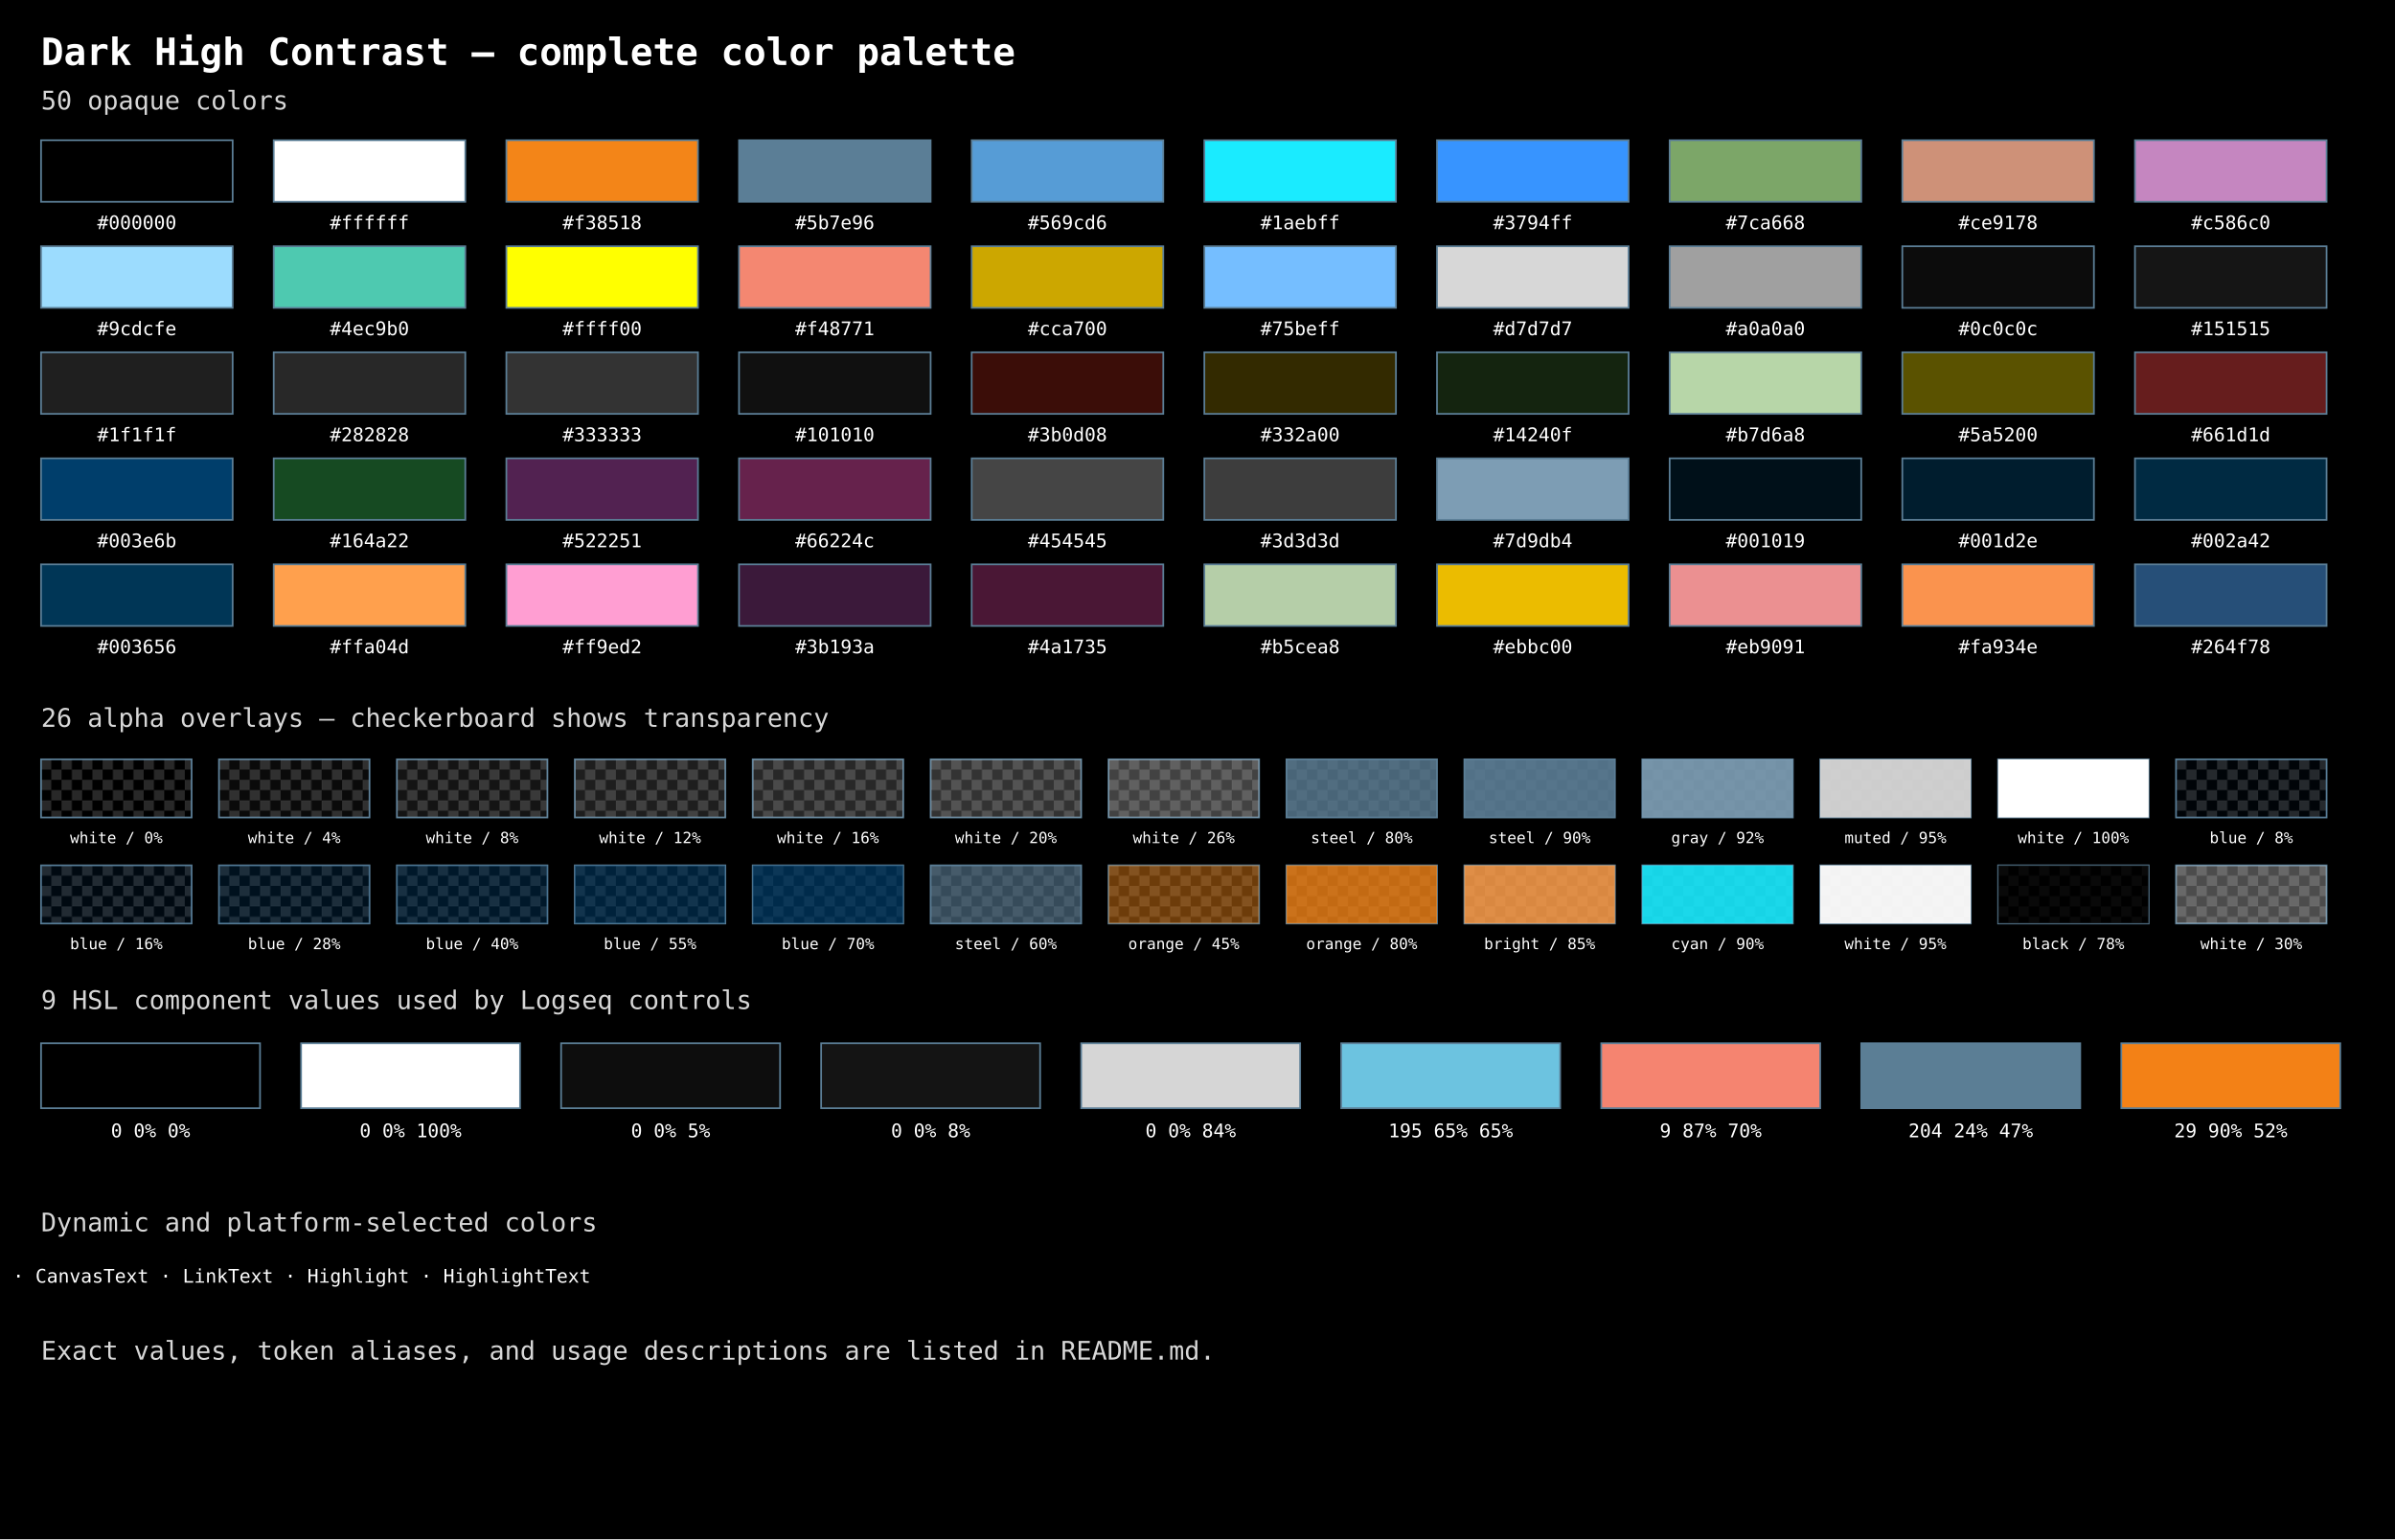
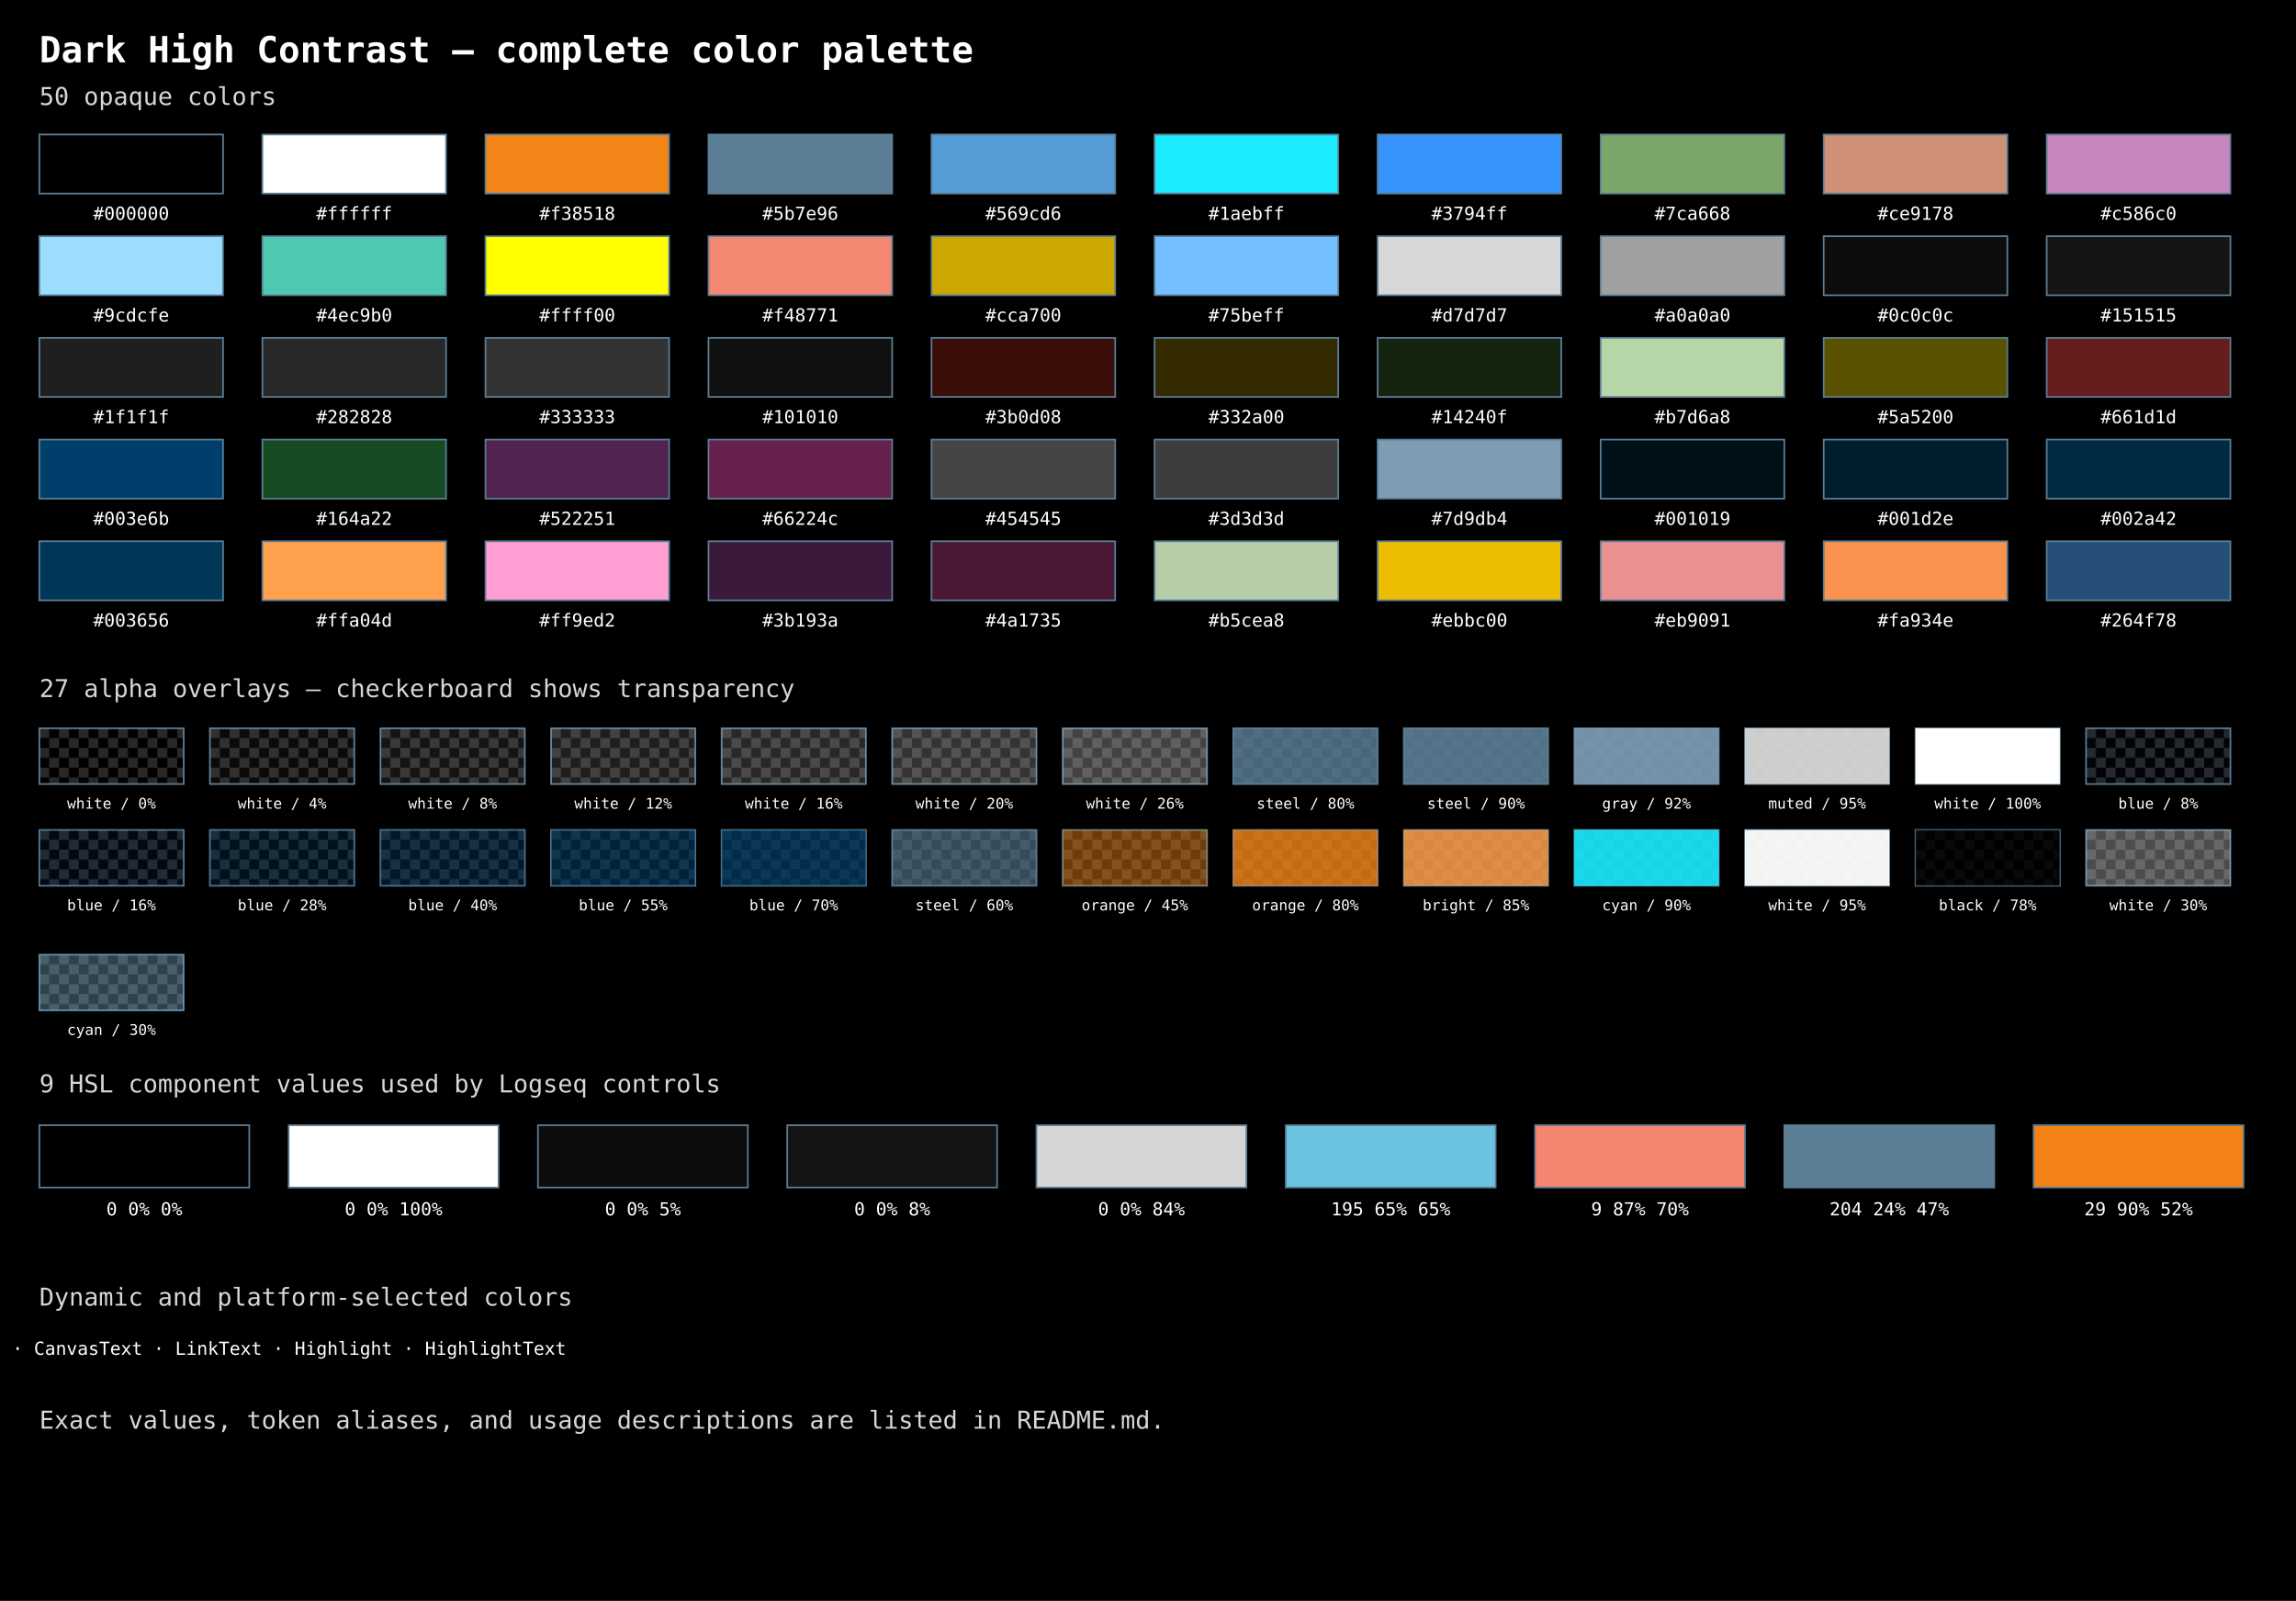
- <svg xmlns="http://www.w3.org/2000/svg" width="1400" height="900" viewBox="0 0 1400 900" role="img" aria-labelledby="title description">
+ <svg xmlns="http://www.w3.org/2000/svg" width="1400" height="976" viewBox="0 0 1400 976" role="img" aria-labelledby="title description">
  <defs>
    <pattern id="checker" width="12" height="12" patternUnits="userSpaceOnUse">
      <rect width="12" height="12" fill="#000000" />
      <path d="M0 0h6v6H0zM6 6h6v6H6z" fill="#282828" />
    </pattern>
    <style>
      .heading { fill: #ffffff; font: 700 22px ui-monospace, SFMono-Regular, Consolas, monospace; }
      .subheading { fill: #d7d7d7; font: 15px ui-monospace, SFMono-Regular, Consolas, monospace; }
      .label { fill: #ffffff; font: 11px ui-monospace, SFMono-Regular, Consolas, monospace; text-anchor: middle; }
      .alpha-label { fill: #ffffff; font: 9px ui-monospace, SFMono-Regular, Consolas, monospace; text-anchor: middle; }
      .swatch { stroke: #5b7e96; stroke-width: 1; }
    </style>
  </defs>
-   <rect width="1400" height="900" fill="#000000" />
+   <rect width="1400" height="976" fill="#000000" />
  <text class="heading" x="24" y="38">Dark High Contrast — complete color palette</text>
  <text class="subheading" x="24" y="64">50 opaque colors</text>
  <g transform="translate(24 82)">
    <rect class="swatch" width="112" height="36" fill="#000000" />
    <text class="label" x="56" y="52">#000000</text>
  </g>
  <g transform="translate(160 82)">
    <rect class="swatch" width="112" height="36" fill="#ffffff" />
    <text class="label" x="56" y="52">#ffffff</text>
  </g>
  <g transform="translate(296 82)">
    <rect class="swatch" width="112" height="36" fill="#f38518" />
    <text class="label" x="56" y="52">#f38518</text>
  </g>
  <g transform="translate(432 82)">
    <rect class="swatch" width="112" height="36" fill="#5b7e96" />
    <text class="label" x="56" y="52">#5b7e96</text>
  </g>
  <g transform="translate(568 82)">
    <rect class="swatch" width="112" height="36" fill="#569cd6" />
    <text class="label" x="56" y="52">#569cd6</text>
  </g>
  <g transform="translate(704 82)">
    <rect class="swatch" width="112" height="36" fill="#1aebff" />
    <text class="label" x="56" y="52">#1aebff</text>
  </g>
  <g transform="translate(840 82)">
    <rect class="swatch" width="112" height="36" fill="#3794ff" />
    <text class="label" x="56" y="52">#3794ff</text>
  </g>
  <g transform="translate(976 82)">
    <rect class="swatch" width="112" height="36" fill="#7ca668" />
    <text class="label" x="56" y="52">#7ca668</text>
  </g>
  <g transform="translate(1112 82)">
    <rect class="swatch" width="112" height="36" fill="#ce9178" />
    <text class="label" x="56" y="52">#ce9178</text>
  </g>
  <g transform="translate(1248 82)">
    <rect class="swatch" width="112" height="36" fill="#c586c0" />
    <text class="label" x="56" y="52">#c586c0</text>
  </g>
  <g transform="translate(24 144)">
    <rect class="swatch" width="112" height="36" fill="#9cdcfe" />
    <text class="label" x="56" y="52">#9cdcfe</text>
  </g>
  <g transform="translate(160 144)">
    <rect class="swatch" width="112" height="36" fill="#4ec9b0" />
    <text class="label" x="56" y="52">#4ec9b0</text>
  </g>
  <g transform="translate(296 144)">
    <rect class="swatch" width="112" height="36" fill="#ffff00" />
    <text class="label" x="56" y="52">#ffff00</text>
  </g>
  <g transform="translate(432 144)">
    <rect class="swatch" width="112" height="36" fill="#f48771" />
    <text class="label" x="56" y="52">#f48771</text>
  </g>
  <g transform="translate(568 144)">
    <rect class="swatch" width="112" height="36" fill="#cca700" />
    <text class="label" x="56" y="52">#cca700</text>
  </g>
  <g transform="translate(704 144)">
    <rect class="swatch" width="112" height="36" fill="#75beff" />
    <text class="label" x="56" y="52">#75beff</text>
  </g>
  <g transform="translate(840 144)">
    <rect class="swatch" width="112" height="36" fill="#d7d7d7" />
    <text class="label" x="56" y="52">#d7d7d7</text>
  </g>
  <g transform="translate(976 144)">
    <rect class="swatch" width="112" height="36" fill="#a0a0a0" />
    <text class="label" x="56" y="52">#a0a0a0</text>
  </g>
  <g transform="translate(1112 144)">
    <rect class="swatch" width="112" height="36" fill="#0c0c0c" />
    <text class="label" x="56" y="52">#0c0c0c</text>
  </g>
  <g transform="translate(1248 144)">
    <rect class="swatch" width="112" height="36" fill="#151515" />
    <text class="label" x="56" y="52">#151515</text>
  </g>
  <g transform="translate(24 206)">
    <rect class="swatch" width="112" height="36" fill="#1f1f1f" />
    <text class="label" x="56" y="52">#1f1f1f</text>
  </g>
  <g transform="translate(160 206)">
    <rect class="swatch" width="112" height="36" fill="#282828" />
    <text class="label" x="56" y="52">#282828</text>
  </g>
  <g transform="translate(296 206)">
    <rect class="swatch" width="112" height="36" fill="#333333" />
    <text class="label" x="56" y="52">#333333</text>
  </g>
  <g transform="translate(432 206)">
    <rect class="swatch" width="112" height="36" fill="#101010" />
    <text class="label" x="56" y="52">#101010</text>
  </g>
  <g transform="translate(568 206)">
    <rect class="swatch" width="112" height="36" fill="#3b0d08" />
    <text class="label" x="56" y="52">#3b0d08</text>
  </g>
  <g transform="translate(704 206)">
    <rect class="swatch" width="112" height="36" fill="#332a00" />
    <text class="label" x="56" y="52">#332a00</text>
  </g>
  <g transform="translate(840 206)">
    <rect class="swatch" width="112" height="36" fill="#14240f" />
    <text class="label" x="56" y="52">#14240f</text>
  </g>
  <g transform="translate(976 206)">
    <rect class="swatch" width="112" height="36" fill="#b7d6a8" />
    <text class="label" x="56" y="52">#b7d6a8</text>
  </g>
  <g transform="translate(1112 206)">
    <rect class="swatch" width="112" height="36" fill="#5a5200" />
    <text class="label" x="56" y="52">#5a5200</text>
  </g>
  <g transform="translate(1248 206)">
    <rect class="swatch" width="112" height="36" fill="#661d1d" />
    <text class="label" x="56" y="52">#661d1d</text>
  </g>
  <g transform="translate(24 268)">
    <rect class="swatch" width="112" height="36" fill="#003e6b" />
    <text class="label" x="56" y="52">#003e6b</text>
  </g>
  <g transform="translate(160 268)">
    <rect class="swatch" width="112" height="36" fill="#164a22" />
    <text class="label" x="56" y="52">#164a22</text>
  </g>
  <g transform="translate(296 268)">
    <rect class="swatch" width="112" height="36" fill="#522251" />
    <text class="label" x="56" y="52">#522251</text>
  </g>
  <g transform="translate(432 268)">
    <rect class="swatch" width="112" height="36" fill="#66224c" />
    <text class="label" x="56" y="52">#66224c</text>
  </g>
  <g transform="translate(568 268)">
    <rect class="swatch" width="112" height="36" fill="#454545" />
    <text class="label" x="56" y="52">#454545</text>
  </g>
  <g transform="translate(704 268)">
    <rect class="swatch" width="112" height="36" fill="#3d3d3d" />
    <text class="label" x="56" y="52">#3d3d3d</text>
  </g>
  <g transform="translate(840 268)">
    <rect class="swatch" width="112" height="36" fill="#7d9db4" />
    <text class="label" x="56" y="52">#7d9db4</text>
  </g>
  <g transform="translate(976 268)">
    <rect class="swatch" width="112" height="36" fill="#001019" />
    <text class="label" x="56" y="52">#001019</text>
  </g>
  <g transform="translate(1112 268)">
    <rect class="swatch" width="112" height="36" fill="#001d2e" />
    <text class="label" x="56" y="52">#001d2e</text>
  </g>
  <g transform="translate(1248 268)">
    <rect class="swatch" width="112" height="36" fill="#002a42" />
    <text class="label" x="56" y="52">#002a42</text>
  </g>
  <g transform="translate(24 330)">
    <rect class="swatch" width="112" height="36" fill="#003656" />
    <text class="label" x="56" y="52">#003656</text>
  </g>
  <g transform="translate(160 330)">
    <rect class="swatch" width="112" height="36" fill="#ffa04d" />
    <text class="label" x="56" y="52">#ffa04d</text>
  </g>
  <g transform="translate(296 330)">
    <rect class="swatch" width="112" height="36" fill="#ff9ed2" />
    <text class="label" x="56" y="52">#ff9ed2</text>
  </g>
  <g transform="translate(432 330)">
    <rect class="swatch" width="112" height="36" fill="#3b193a" />
    <text class="label" x="56" y="52">#3b193a</text>
  </g>
  <g transform="translate(568 330)">
    <rect class="swatch" width="112" height="36" fill="#4a1735" />
    <text class="label" x="56" y="52">#4a1735</text>
  </g>
  <g transform="translate(704 330)">
    <rect class="swatch" width="112" height="36" fill="#b5cea8" />
    <text class="label" x="56" y="52">#b5cea8</text>
  </g>
  <g transform="translate(840 330)">
    <rect class="swatch" width="112" height="36" fill="#ebbc00" />
    <text class="label" x="56" y="52">#ebbc00</text>
  </g>
  <g transform="translate(976 330)">
    <rect class="swatch" width="112" height="36" fill="#eb9091" />
    <text class="label" x="56" y="52">#eb9091</text>
  </g>
  <g transform="translate(1112 330)">
    <rect class="swatch" width="112" height="36" fill="#fa934e" />
    <text class="label" x="56" y="52">#fa934e</text>
  </g>
  <g transform="translate(1248 330)">
    <rect class="swatch" width="112" height="36" fill="#264f78" />
    <text class="label" x="56" y="52">#264f78</text>
  </g>
-   <text class="subheading" x="24" y="425">26 alpha overlays — checkerboard shows transparency</text>
+   <text class="subheading" x="24" y="425">27 alpha overlays — checkerboard shows transparency</text>
  <g transform="translate(24 444)">
    <rect class="swatch" width="88" height="34" fill="url(#checker)" />
    <rect width="88" height="34" fill="#ffffff" fill-opacity="0" data-color="rgb(255 255 255 / 0%)" />
    <text class="alpha-label" x="44" y="49">white / 0%</text>
  </g>
  <g transform="translate(128 444)">
    <rect class="swatch" width="88" height="34" fill="url(#checker)" />
    <rect width="88" height="34" fill="#ffffff" fill-opacity="0.04" data-color="rgb(255 255 255 / 4%)" />
    <text class="alpha-label" x="44" y="49">white / 4%</text>
  </g>
  <g transform="translate(232 444)">
    <rect class="swatch" width="88" height="34" fill="url(#checker)" />
    <rect width="88" height="34" fill="#ffffff" fill-opacity="0.08" data-color="rgb(255 255 255 / 8%)" />
    <text class="alpha-label" x="44" y="49">white / 8%</text>
  </g>
  <g transform="translate(336 444)">
    <rect class="swatch" width="88" height="34" fill="url(#checker)" />
    <rect width="88" height="34" fill="#ffffff" fill-opacity="0.12" data-color="rgb(255 255 255 / 12%)" />
    <text class="alpha-label" x="44" y="49">white / 12%</text>
  </g>
  <g transform="translate(440 444)">
    <rect class="swatch" width="88" height="34" fill="url(#checker)" />
    <rect width="88" height="34" fill="#ffffff" fill-opacity="0.16" data-color="rgb(255 255 255 / 16%)" />
    <text class="alpha-label" x="44" y="49">white / 16%</text>
  </g>
  <g transform="translate(544 444)">
    <rect class="swatch" width="88" height="34" fill="url(#checker)" />
    <rect width="88" height="34" fill="#ffffff" fill-opacity="0.20" data-color="rgb(255 255 255 / 20%)" />
    <text class="alpha-label" x="44" y="49">white / 20%</text>
  </g>
  <g transform="translate(648 444)">
    <rect class="swatch" width="88" height="34" fill="url(#checker)" />
    <rect width="88" height="34" fill="#ffffff" fill-opacity="0.26" data-color="rgb(255 255 255 / 26%)" />
    <text class="alpha-label" x="44" y="49">white / 26%</text>
  </g>
  <g transform="translate(752 444)">
    <rect class="swatch" width="88" height="34" fill="url(#checker)" />
    <rect width="88" height="34" fill="#5b7e96" fill-opacity="0.80" data-color="rgb(91 126 150 / 80%)" />
    <text class="alpha-label" x="44" y="49">steel / 80%</text>
  </g>
  <g transform="translate(856 444)">
    <rect class="swatch" width="88" height="34" fill="url(#checker)" />
    <rect width="88" height="34" fill="#5b7e96" fill-opacity="0.90" data-color="rgb(91 126 150 / 90%)" />
    <text class="alpha-label" x="44" y="49">steel / 90%</text>
  </g>
  <g transform="translate(960 444)">
    <rect class="swatch" width="88" height="34" fill="url(#checker)" />
    <rect width="88" height="34" fill="#7d9db4" fill-opacity="0.92" data-color="rgb(125 157 180 / 92%)" />
    <text class="alpha-label" x="44" y="49">gray / 92%</text>
  </g>
  <g transform="translate(1064 444)">
    <rect class="swatch" width="88" height="34" fill="url(#checker)" />
    <rect width="88" height="34" fill="#d7d7d7" fill-opacity="0.95" data-color="rgb(215 215 215 / 95%)" />
    <text class="alpha-label" x="44" y="49">muted / 95%</text>
  </g>
  <g transform="translate(1168 444)">
    <rect class="swatch" width="88" height="34" fill="url(#checker)" />
    <rect width="88" height="34" fill="#ffffff" fill-opacity="1" data-color="rgb(255 255 255 / 100%)" />
    <text class="alpha-label" x="44" y="49">white / 100%</text>
  </g>
  <g transform="translate(1272 444)">
    <rect class="swatch" width="88" height="34" fill="url(#checker)" />
    <rect width="88" height="34" fill="#003e6b" fill-opacity="0.08" data-color="rgb(0 62 107 / 8%)" />
    <text class="alpha-label" x="44" y="49">blue / 8%</text>
  </g>
  <g transform="translate(24 506)">
    <rect class="swatch" width="88" height="34" fill="url(#checker)" />
    <rect width="88" height="34" fill="#003e6b" fill-opacity="0.16" data-color="rgb(0 62 107 / 16%)" />
    <text class="alpha-label" x="44" y="49">blue / 16%</text>
  </g>
  <g transform="translate(128 506)">
    <rect class="swatch" width="88" height="34" fill="url(#checker)" />
    <rect width="88" height="34" fill="#003e6b" fill-opacity="0.28" data-color="rgb(0 62 107 / 28%)" />
    <text class="alpha-label" x="44" y="49">blue / 28%</text>
  </g>
  <g transform="translate(232 506)">
    <rect class="swatch" width="88" height="34" fill="url(#checker)" />
    <rect width="88" height="34" fill="#003e6b" fill-opacity="0.40" data-color="rgb(0 62 107 / 40%)" />
    <text class="alpha-label" x="44" y="49">blue / 40%</text>
  </g>
  <g transform="translate(336 506)">
    <rect class="swatch" width="88" height="34" fill="url(#checker)" />
    <rect width="88" height="34" fill="#003e6b" fill-opacity="0.55" data-color="rgb(0 62 107 / 55%)" />
    <text class="alpha-label" x="44" y="49">blue / 55%</text>
  </g>
  <g transform="translate(440 506)">
    <rect class="swatch" width="88" height="34" fill="url(#checker)" />
    <rect width="88" height="34" fill="#003e6b" fill-opacity="0.70" data-color="rgb(0 62 107 / 70%)" />
    <text class="alpha-label" x="44" y="49">blue / 70%</text>
  </g>
  <g transform="translate(544 506)">
    <rect class="swatch" width="88" height="34" fill="url(#checker)" />
    <rect width="88" height="34" fill="#5b7e96" fill-opacity="0.60" data-color="rgb(91 126 150 / 60%)" />
    <text class="alpha-label" x="44" y="49">steel / 60%</text>
  </g>
  <g transform="translate(648 506)">
    <rect class="swatch" width="88" height="34" fill="url(#checker)" />
    <rect width="88" height="34" fill="#f38518" fill-opacity="0.45" data-color="rgb(243 133 24 / 45%)" />
    <text class="alpha-label" x="44" y="49">orange / 45%</text>
  </g>
  <g transform="translate(752 506)">
    <rect class="swatch" width="88" height="34" fill="url(#checker)" />
    <rect width="88" height="34" fill="#f38518" fill-opacity="0.80" data-color="rgb(243 133 24 / 80%)" />
    <text class="alpha-label" x="44" y="49">orange / 80%</text>
  </g>
  <g transform="translate(856 506)">
    <rect class="swatch" width="88" height="34" fill="url(#checker)" />
    <rect width="88" height="34" fill="#ffa04d" fill-opacity="0.85" data-color="rgb(255 160 77 / 85%)" />
    <text class="alpha-label" x="44" y="49">bright / 85%</text>
  </g>
  <g transform="translate(960 506)">
    <rect class="swatch" width="88" height="34" fill="url(#checker)" />
    <rect width="88" height="34" fill="#1aebff" fill-opacity="0.90" data-color="rgb(26 235 255 / 90%)" />
    <text class="alpha-label" x="44" y="49">cyan / 90%</text>
  </g>
  <g transform="translate(1064 506)">
    <rect class="swatch" width="88" height="34" fill="url(#checker)" />
    <rect width="88" height="34" fill="#ffffff" fill-opacity="0.95" data-color="rgb(255 255 255 / 95%)" />
    <text class="alpha-label" x="44" y="49">white / 95%</text>
  </g>
  <g transform="translate(1168 506)">
    <rect class="swatch" width="88" height="34" fill="url(#checker)" />
    <rect width="88" height="34" fill="#000000" fill-opacity="0.78" data-color="rgb(0 0 0 / 78%)" />
    <text class="alpha-label" x="44" y="49">black / 78%</text>
  </g>
  <g transform="translate(1272 506)">
    <rect class="swatch" width="88" height="34" fill="url(#checker)" />
    <rect width="88" height="34" fill="#ffffff" fill-opacity="0.30" data-color="rgb(255 255 255 / 30%)" />
    <text class="alpha-label" x="44" y="49">white / 30%</text>
  </g>
-   <text class="subheading" x="24" y="590">9 HSL component values used by Logseq controls</text>
-   <g transform="translate(24 610)">
+   <g transform="translate(24 582)">
+     <rect class="swatch" width="88" height="34" fill="url(#checker)" />
+     <rect width="88" height="34" fill="#9cdcfe" fill-opacity="0.30" data-color="rgb(156 220 254 / 30%)" />
+     <text class="alpha-label" x="44" y="49">cyan / 30%</text>
+   </g>
+   <text class="subheading" x="24" y="666">9 HSL component values used by Logseq controls</text>
+   <g transform="translate(24 686)">
    <rect class="swatch" width="128" height="38" fill="hsl(0 0% 0%)" />
    <text class="label" x="64" y="55">0 0% 0%</text>
  </g>
-   <g transform="translate(176 610)">
+   <g transform="translate(176 686)">
    <rect class="swatch" width="128" height="38" fill="hsl(0 0% 100%)" />
    <text class="label" x="64" y="55">0 0% 100%</text>
  </g>
-   <g transform="translate(328 610)">
+   <g transform="translate(328 686)">
    <rect class="swatch" width="128" height="38" fill="hsl(0 0% 5%)" />
    <text class="label" x="64" y="55">0 0% 5%</text>
  </g>
-   <g transform="translate(480 610)">
+   <g transform="translate(480 686)">
    <rect class="swatch" width="128" height="38" fill="hsl(0 0% 8%)" />
    <text class="label" x="64" y="55">0 0% 8%</text>
  </g>
-   <g transform="translate(632 610)">
+   <g transform="translate(632 686)">
    <rect class="swatch" width="128" height="38" fill="hsl(0 0% 84%)" />
    <text class="label" x="64" y="55">0 0% 84%</text>
  </g>
-   <g transform="translate(784 610)">
+   <g transform="translate(784 686)">
    <rect class="swatch" width="128" height="38" fill="hsl(195 65% 65%)" />
    <text class="label" x="64" y="55">195 65% 65%</text>
  </g>
-   <g transform="translate(936 610)">
+   <g transform="translate(936 686)">
    <rect class="swatch" width="128" height="38" fill="hsl(9 87% 70%)" />
    <text class="label" x="64" y="55">9 87% 70%</text>
  </g>
-   <g transform="translate(1088 610)">
+   <g transform="translate(1088 686)">
    <rect class="swatch" width="128" height="38" fill="hsl(204 24% 47%)" />
    <text class="label" x="64" y="55">204 24% 47%</text>
  </g>
-   <g transform="translate(1240 610)">
+   <g transform="translate(1240 686)">
    <rect class="swatch" width="128" height="38" fill="hsl(29 90% 52%)" />
    <text class="label" x="64" y="55">29 90% 52%</text>
  </g>
-   <text class="subheading" x="24" y="720">Dynamic and platform-selected colors</text>
-   <text class="label" text-anchor="start" x="24" y="750">transparent · inherit · currentColor · Canvas · CanvasText · LinkText · Highlight · HighlightText</text>
-   <text class="subheading" x="24" y="795">Exact values, token aliases, and usage descriptions are listed in README.md.</text>
+   <text class="subheading" x="24" y="796">Dynamic and platform-selected colors</text>
+   <text class="label" text-anchor="start" x="24" y="826">transparent · inherit · currentColor · Canvas · CanvasText · LinkText · Highlight · HighlightText</text>
+   <text class="subheading" x="24" y="871">Exact values, token aliases, and usage descriptions are listed in README.md.</text>
</svg>
